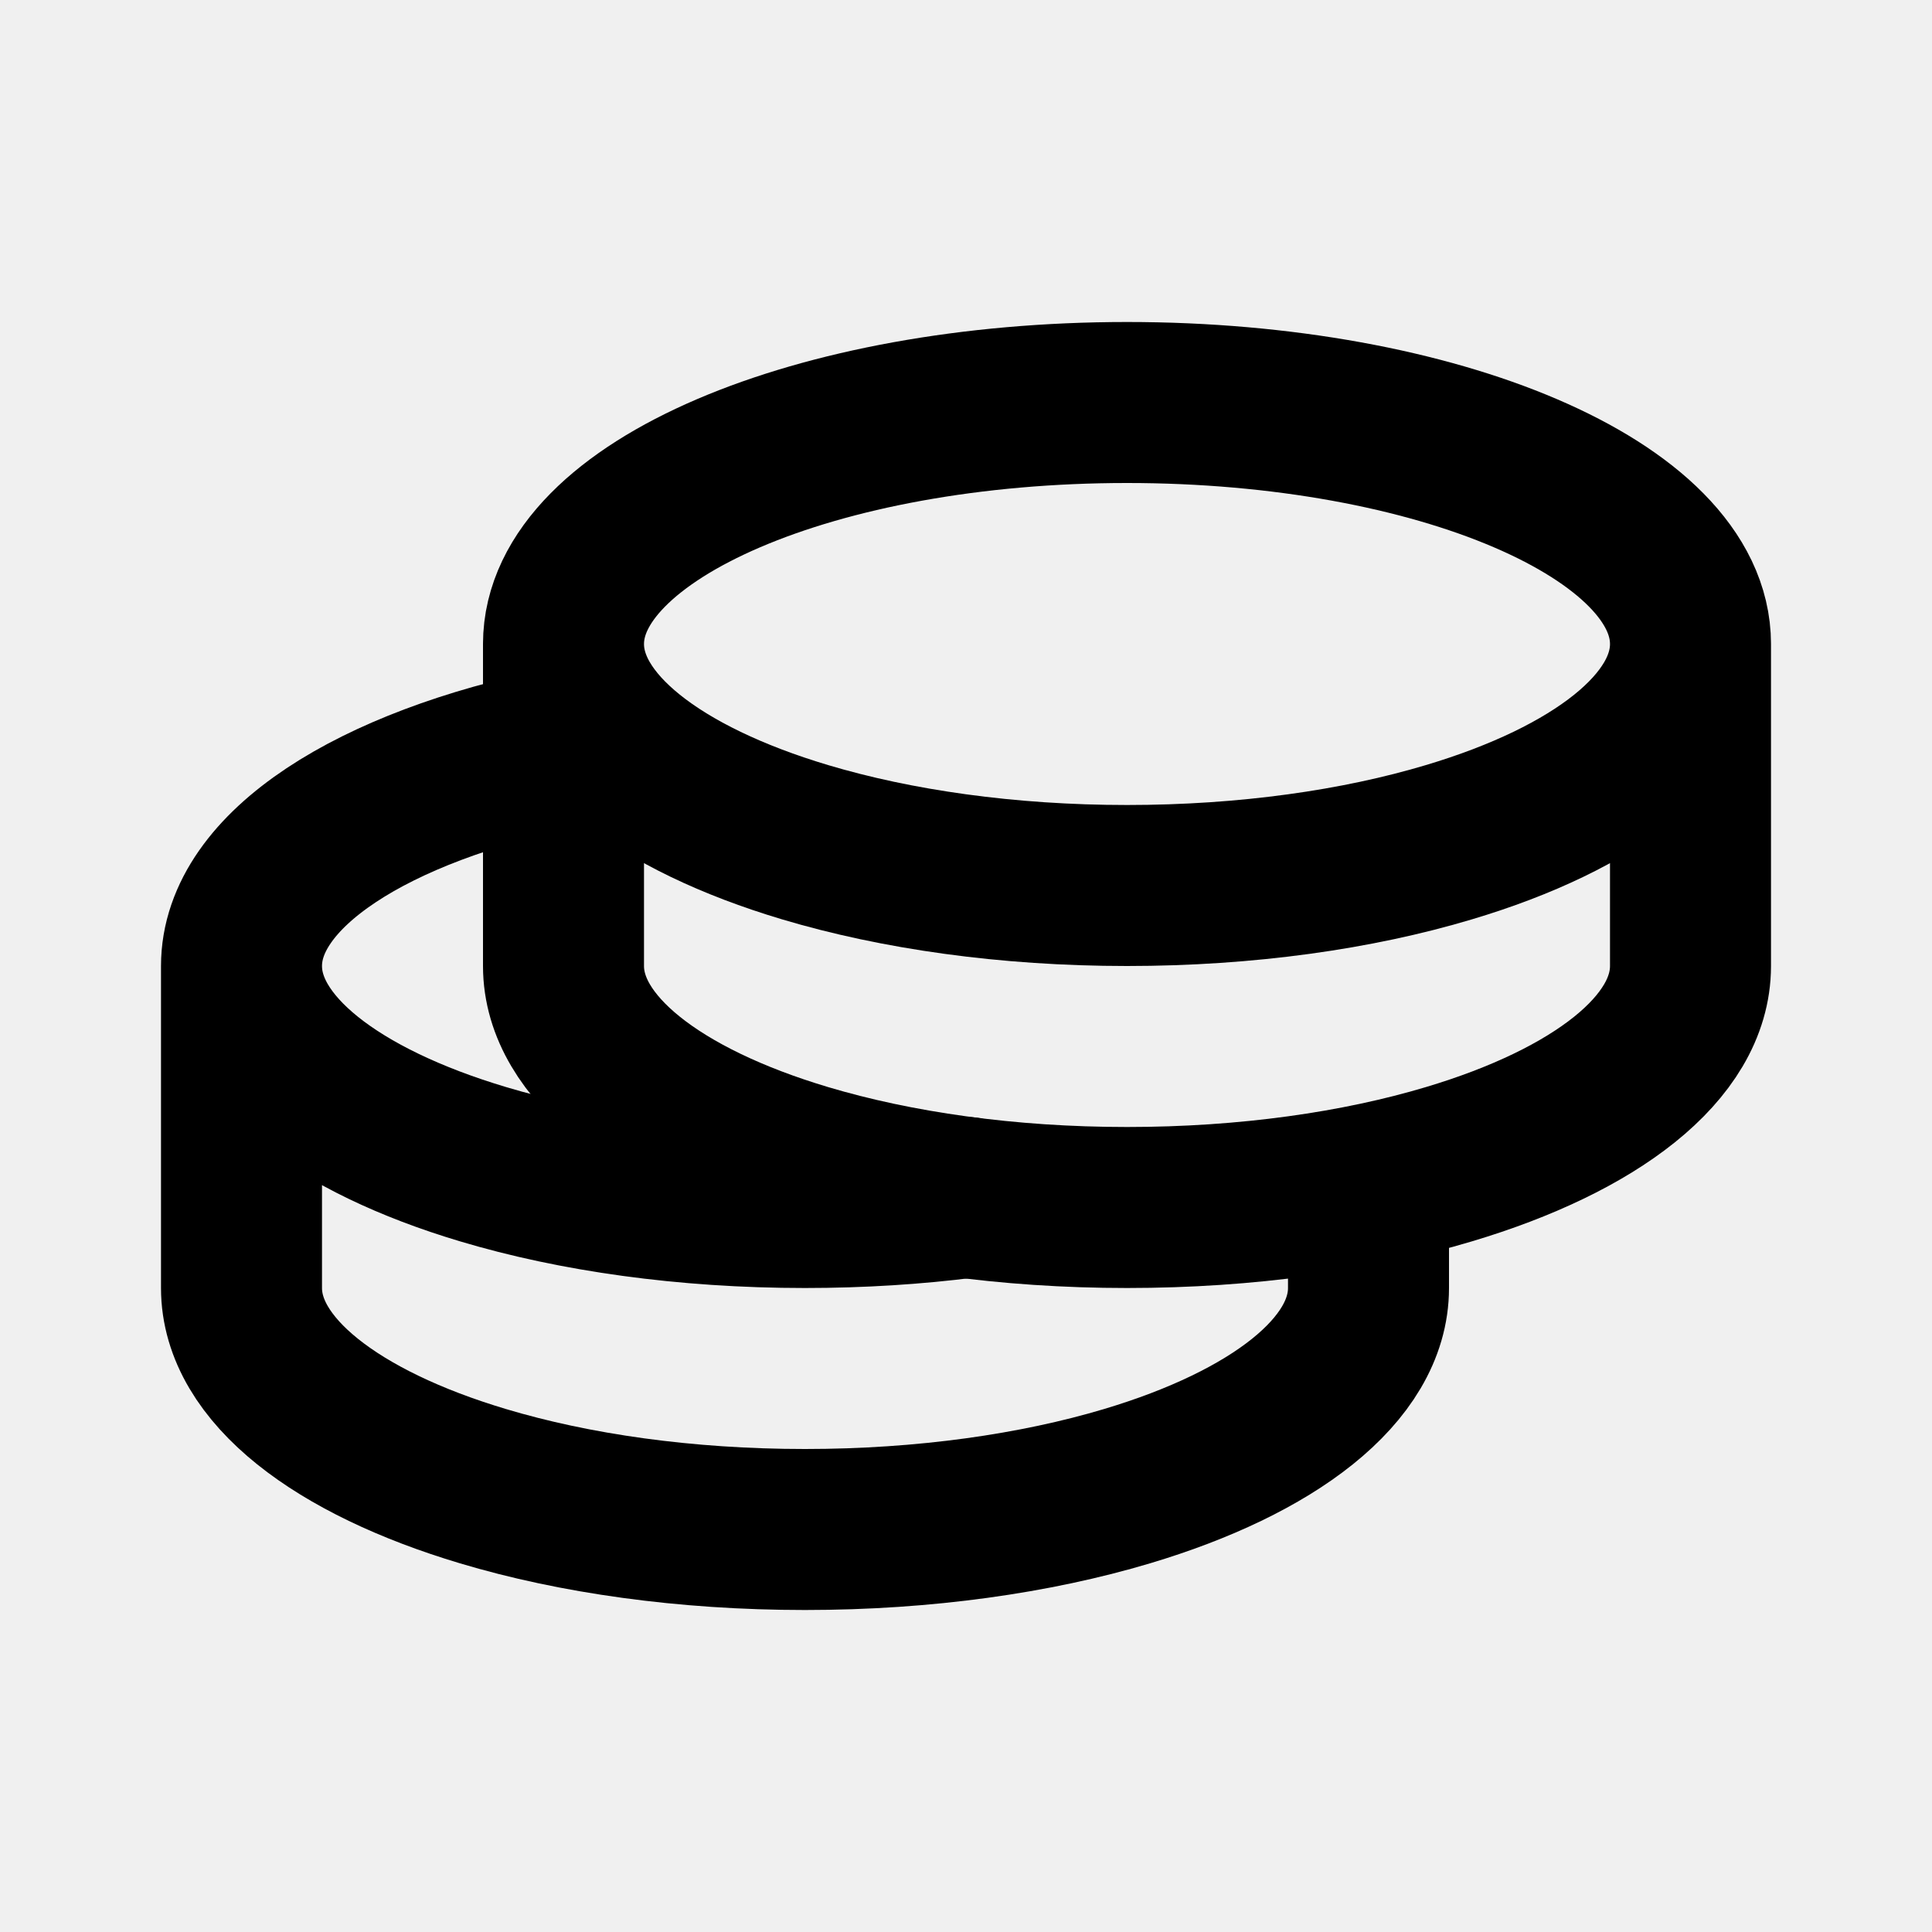
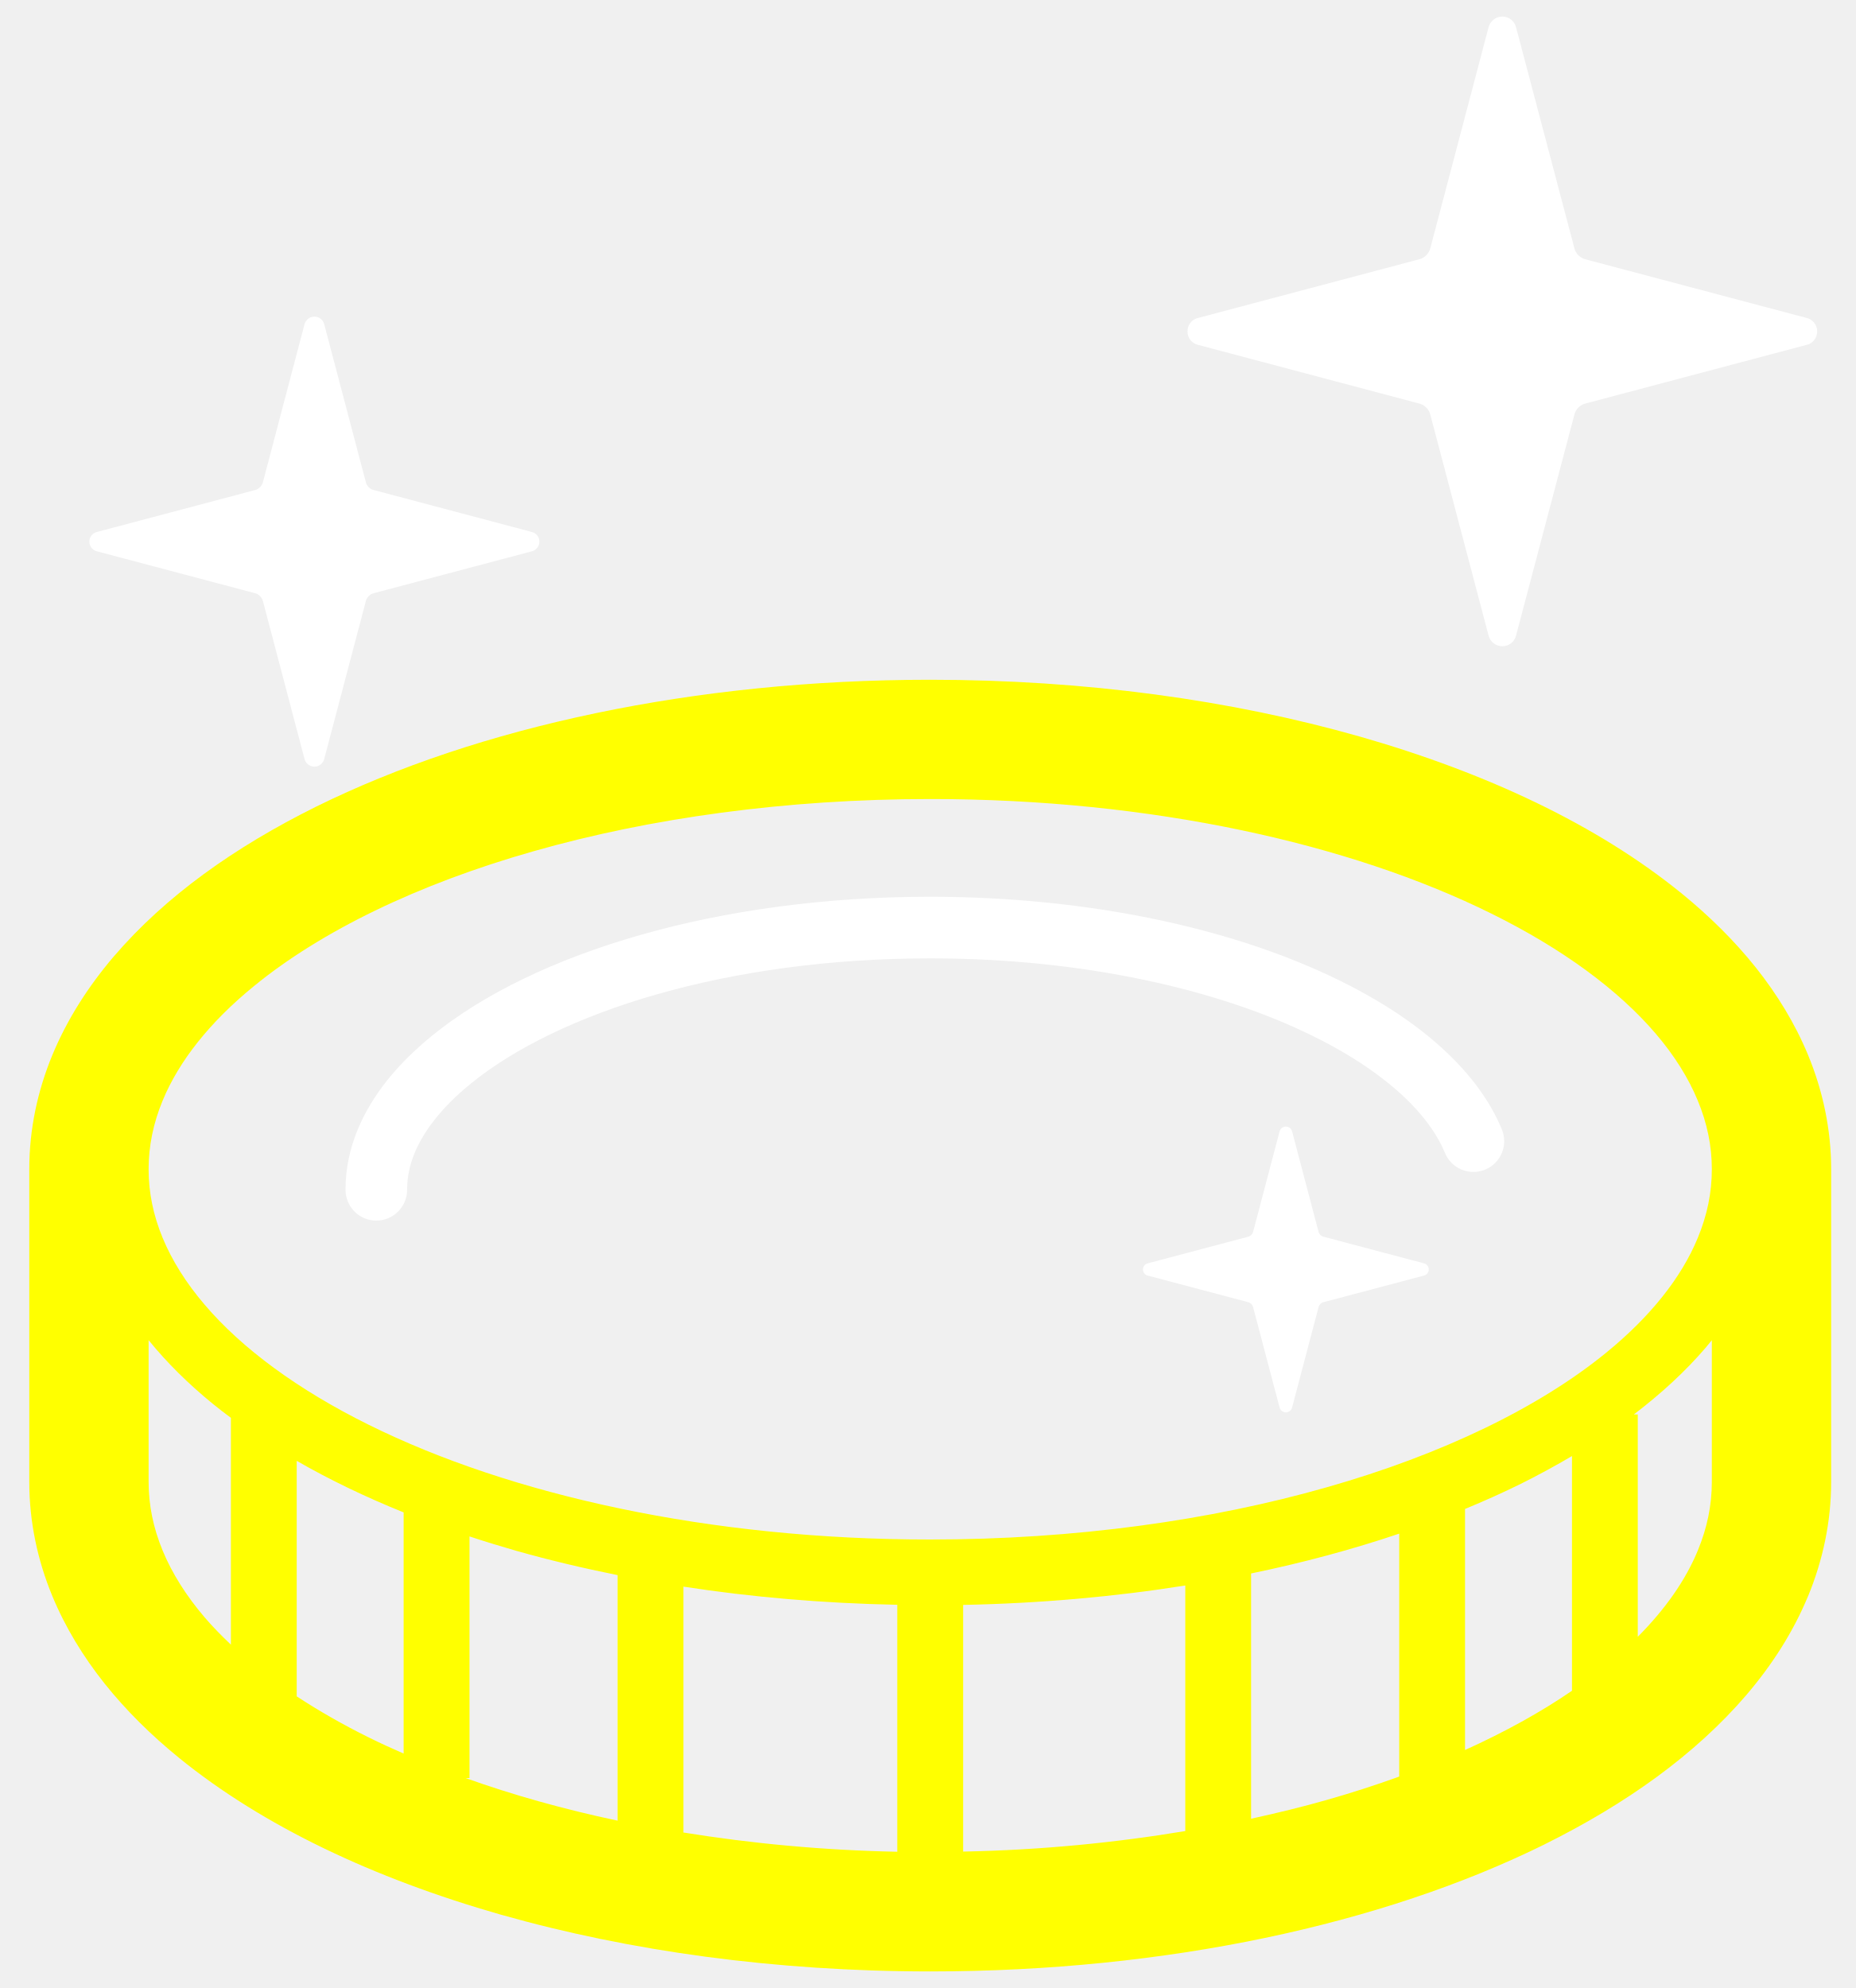
- <svg xmlns="http://www.w3.org/2000/svg" width="800px" height="800px" viewBox="0 0 24 24" fill="none">
-   <path stroke="#000000" stroke-linecap="round" stroke-linejoin="round" stroke-width="2" d="M21 8c0-1.657-3.134-3-7-3S7 6.343 7 8m14 0v4c0 1.02-1.186 1.92-3 2.462-1.134.34-2.513.538-4 .538s-2.866-.199-4-.538C8.187 13.92 7 13.02 7 12V8m14 0c0 1.02-1.186 1.92-3 2.462-1.134.34-2.513.538-4 .538s-2.866-.199-4-.538C8.187 9.92 7 9.02 7 8" />
-   <path stroke="#000000" stroke-linecap="round" stroke-linejoin="round" stroke-width="2" d="M3 12v4c0 1.02 1.187 1.92 3 2.462 1.134.34 2.513.538 4 .538s2.866-.199 4-.538c1.813-.542 3-1.442 3-2.462v-1M3 12c0-1.197 1.635-2.23 4-2.711M3 12c0 1.02 1.187 1.92 3 2.462 1.134.34 2.513.538 4 .538.695 0 1.366-.043 2-.124" />
+ <svg xmlns="http://www.w3.org/2000/svg" width="56" height="60" viewBox="0 0 56 60" fill="none">
+   <path d="M36.173 10.412L42.818 12.175C42.991 12.211 43.132 12.352 43.172 12.527L44.924 19.172C44.971 19.367 45.142 19.504 45.342 19.504C45.544 19.504 45.713 19.367 45.759 19.172L47.513 12.527C47.55 12.353 47.692 12.211 47.865 12.175L54.511 10.412C54.706 10.376 54.844 10.202 54.844 10.003C54.844 9.801 54.706 9.631 54.511 9.592L47.865 7.83C47.692 7.792 47.55 7.653 47.513 7.478L45.759 0.833C45.713 0.64 45.544 0.5 45.342 0.5C45.142 0.5 44.971 0.64 44.924 0.833L43.172 7.478C43.132 7.653 42.991 7.792 42.818 7.83L36.173 9.592C35.976 9.631 35.84 9.801 35.84 10.003C35.84 10.202 35.977 10.376 36.173 10.412Z" fill="white" />
+   <path d="M42.97 38.127L39.953 37.328C39.874 37.309 39.81 37.248 39.793 37.168L38.998 34.152C38.977 34.064 38.9 34.001 38.808 34.001C38.718 34.001 38.64 34.064 38.618 34.152L37.823 37.168C37.805 37.248 37.742 37.309 37.663 37.328L34.647 38.127C34.558 38.145 34.496 38.223 34.496 38.313C34.496 38.404 34.558 38.482 34.647 38.5L37.663 39.299C37.742 39.316 37.805 39.381 37.823 39.461L38.618 42.475C38.64 42.563 38.718 42.626 38.808 42.626C38.9 42.626 38.977 42.563 38.998 42.475L39.793 39.461C39.81 39.381 39.874 39.316 39.953 39.299L42.97 38.5C43.057 38.482 43.121 38.404 43.121 38.313C43.12 38.223 43.057 38.145 42.97 38.127Z" fill="white" />
+   <path d="M2.936 16.642L7.684 17.9C7.809 17.926 7.908 18.027 7.938 18.152L9.189 22.9C9.223 23.041 9.346 23.138 9.489 23.138C9.632 23.138 9.754 23.041 9.787 22.9L11.039 18.152C11.065 18.027 11.168 17.926 11.292 17.9L16.041 16.642C16.18 16.613 16.279 16.487 16.279 16.346C16.279 16.204 16.18 16.082 16.041 16.053L11.292 14.793C11.168 14.766 11.065 14.668 11.039 14.543L9.787 9.792C9.754 9.654 9.632 9.556 9.489 9.556C9.346 9.556 9.224 9.654 9.189 9.792L7.938 14.543C7.908 14.668 7.809 14.766 7.684 14.794L2.936 16.053C2.794 16.083 2.697 16.204 2.697 16.346C2.697 16.487 2.794 16.613 2.936 16.642Z" fill="white" />
+   <path d="M44.276 32.408C43.369 31.346 42.072 30.404 40.472 29.614H40.474C37.285 28.035 32.91 27.068 28.077 27.065L28.063 27.066V27.065C24.889 27.066 21.91 27.483 19.335 28.216C16.76 28.95 14.592 29.995 13.031 31.266L13.034 31.265C11.991 32.112 11.224 33.058 10.798 34.087C10.555 34.67 10.427 35.286 10.428 35.909C10.428 36.422 10.844 36.839 11.357 36.839C11.871 36.839 12.287 36.422 12.287 35.909C12.288 35.534 12.358 35.178 12.515 34.796C12.787 34.136 13.341 33.408 14.205 32.709L14.207 32.707C15.493 31.654 17.455 30.681 19.844 30.005C22.233 29.323 25.052 28.924 28.063 28.925H28.112C32.679 28.926 36.804 29.864 39.647 31.28L39.65 31.281C41.077 31.983 42.178 32.809 42.863 33.615C43.208 34.019 43.453 34.416 43.61 34.796C43.806 35.271 44.349 35.496 44.824 35.3C45.299 35.104 45.524 34.561 45.328 34.087C45.085 33.5 44.731 32.938 44.276 32.408Z" fill="white" />
+   <path d="M54.569 31.84C54.177 30.894 53.64 30.015 52.993 29.202C52.346 28.391 51.589 27.645 50.746 26.958L50.695 26.917L50.745 26.958C48.214 24.902 44.884 23.329 41.026 22.226H41.025C37.164 21.128 32.759 20.516 28.075 20.516C24.506 20.516 21.1 20.872 17.973 21.526C14.845 22.18 11.995 23.133 9.537 24.348L9.535 24.349C7.079 25.567 4.992 27.05 3.442 28.859L3.47 28.825L3.441 28.859C2.668 29.765 2.029 30.759 1.581 31.84C1.133 32.922 0.883 34.088 0.884 35.289V44.724C0.883 45.926 1.133 47.093 1.581 48.175C1.974 49.121 2.51 49.999 3.157 50.812C3.805 51.624 4.561 52.369 5.404 53.055L5.405 53.056C7.936 55.111 11.265 56.687 15.123 57.789L15.144 57.794C19.001 58.887 23.399 59.499 28.075 59.5H28.076C31.644 59.499 35.05 59.143 38.178 58.489C41.306 57.834 44.156 56.88 46.614 55.667L46.616 55.665C49.071 54.447 51.158 52.963 52.708 51.156L52.709 51.154C53.482 50.25 54.12 49.257 54.568 48.175L54.54 48.241L54.569 48.175C55.016 47.093 55.266 45.926 55.266 44.724V35.289C55.266 34.088 55.016 32.922 54.569 31.84ZM6.969 49.637C6.683 49.367 6.416 49.093 6.178 48.816C5.614 48.156 5.191 47.48 4.909 46.799C4.627 46.116 4.485 45.429 4.485 44.724V40.447C5.036 41.127 5.687 41.768 6.423 42.369C6.6 42.512 6.782 42.653 6.969 42.792V49.637ZM12.182 52.924C11.824 52.768 11.471 52.608 11.132 52.439C10.343 52.049 9.617 51.632 8.955 51.198V44.09C9.943 44.658 11.023 45.178 12.182 45.646V52.924ZM18.639 54.949C17.003 54.603 15.468 54.17 14.053 53.664H14.17V46.371C14.625 46.522 15.091 46.664 15.567 46.801C16.551 47.08 17.579 47.325 18.639 47.539V54.949ZM27.081 55.888C24.832 55.843 22.67 55.638 20.626 55.307V47.886C22.682 48.204 24.844 48.39 27.081 48.434V55.888ZM35.773 55.263C33.657 55.616 31.411 55.837 29.069 55.883V48.438C31.396 48.392 33.645 48.19 35.773 47.852V55.263ZM42.23 53.619C41.529 53.873 40.799 54.109 40.039 54.325C39.306 54.534 38.542 54.72 37.759 54.891V47.489C39.333 47.164 40.828 46.76 42.23 46.287V53.619ZM47.444 51.029C46.504 51.673 45.422 52.272 44.216 52.817V45.542C44.797 45.302 45.36 45.05 45.899 44.784C46.437 44.516 46.952 44.235 47.444 43.945V51.029ZM51.665 44.724C51.665 45.429 51.524 46.116 51.24 46.799C50.877 47.681 50.268 48.559 49.43 49.4V42.689H49.312C50.137 42.06 50.867 41.389 51.482 40.671C51.544 40.597 51.604 40.523 51.665 40.449V44.724H51.665ZM51.24 37.362C50.75 38.553 49.815 39.735 48.472 40.829C46.461 42.47 43.545 43.893 40.039 44.889C36.535 45.888 32.443 46.464 28.075 46.464C21.421 46.467 15.402 45.12 11.132 43.003C8.997 41.947 7.305 40.702 6.178 39.379C5.614 38.719 5.191 38.043 4.909 37.362C4.627 36.68 4.485 35.994 4.485 35.289C4.485 34.585 4.627 33.899 4.909 33.216C5.401 32.024 6.334 30.843 7.678 29.751C9.69 28.108 12.605 26.684 16.111 25.689C19.616 24.691 23.708 24.116 28.075 24.116C34.73 24.112 40.748 25.459 45.017 27.576C47.153 28.631 48.846 29.878 49.972 31.198C50.536 31.858 50.959 32.535 51.24 33.216C51.524 33.899 51.665 34.585 51.665 35.289C51.665 35.994 51.524 36.68 51.24 37.362Z" fill="yellow" />
</svg>
